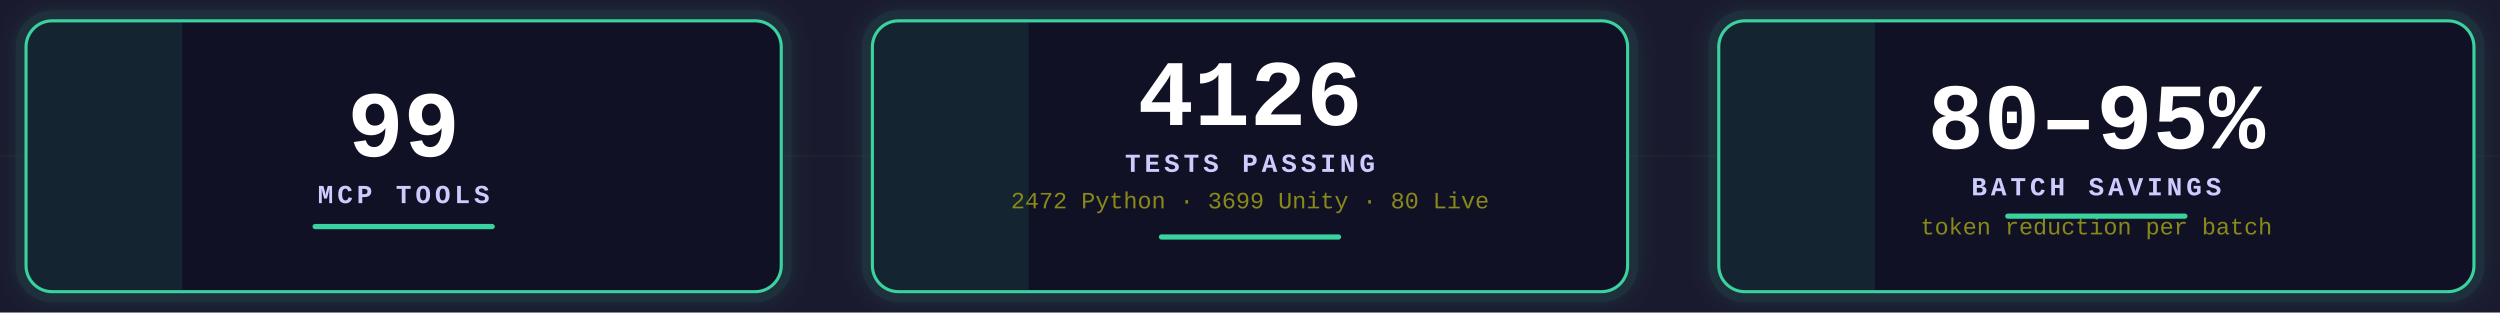
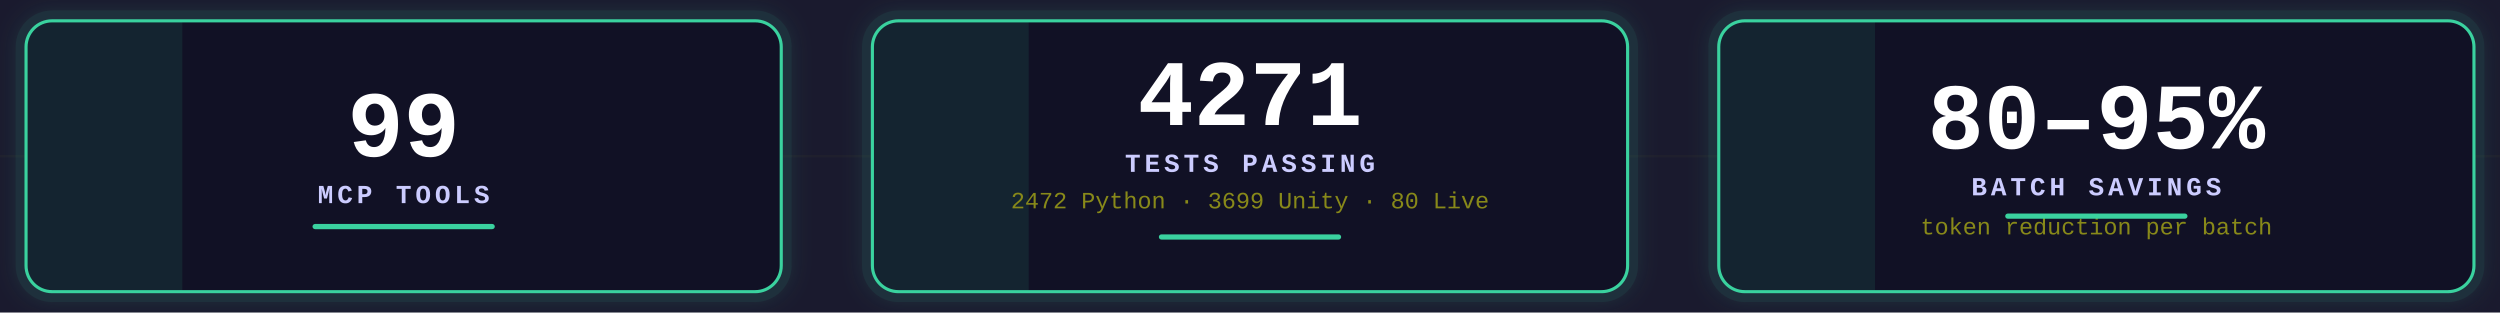
- <svg xmlns="http://www.w3.org/2000/svg" viewBox="0 0 960 120" width="960" height="120" role="img" aria-label="Unity MCP stats: 99 MCP tools, 4126 Tests (0 Python + 4126 Unity + 0 Live), 80-95% Batch Savings">
+ <svg xmlns="http://www.w3.org/2000/svg" viewBox="0 0 960 120" width="960" height="120" role="img" aria-label="Unity MCP stats: 99 MCP tools, 4271 Tests (0 Python + 4271 Unity + 0 Live), 80-95% Batch Savings">
  <defs>
    <filter id="sg" x="-25%" y="-30%" width="150%" height="160%">
      <feGaussianBlur stdDeviation="4" result="b" />
      <feMerge>
        <feMergeNode in="b" />
        <feMergeNode in="SourceGraphic" />
      </feMerge>
    </filter>
    <clipPath id="c1">
      <rect x="10" y="8" width="290" height="104" rx="10" />
    </clipPath>
    <clipPath id="c2">
      <rect x="335" y="8" width="290" height="104" rx="10" />
    </clipPath>
    <clipPath id="c3">
      <rect x="660" y="8" width="290" height="104" rx="10" />
    </clipPath>
  </defs>
  <rect width="960" height="120" fill="#1a1a2e" />
  <line x1="0" y1="60" x2="960" y2="60" stroke="#888919" stroke-opacity="0.05" stroke-width="1" />
  <rect x="10" y="8" width="290" height="104" rx="10" fill="none" stroke="#3ad29f" stroke-width="8" opacity="0.12" filter="url(#sg)">
    <animate attributeName="opacity" values="0.25;0.7;0.25" dur="3s" repeatCount="indefinite" begin="0s" />
  </rect>
  <rect x="10" y="8" width="290" height="104" rx="10" fill="#111125" />
  <rect x="10" y="8" width="290" height="104" rx="10" fill="none" stroke="#3ad29f" stroke-width="1.2" />
  <g clip-path="url(#c1)">
    <rect x="10" y="8" width="60" height="104" fill="#3ad29f" fill-opacity="0.10">
      <animateTransform attributeName="transform" type="translate" values="-100,0;400,0" dur="3s" repeatCount="indefinite" begin="0s" />
    </rect>
  </g>
  <text x="155" y="60" text-anchor="middle" font-family="ui-monospace,SFMono-Regular,'SF Mono',Menlo,Consolas,'Liberation Mono',monospace" font-size="36" font-weight="700" fill="#ffffff">99</text>
  <text x="155" y="78" text-anchor="middle" font-family="ui-monospace,SFMono-Regular,'SF Mono',Menlo,Consolas,'Liberation Mono',monospace" font-size="10" font-weight="700" fill="#ccccff" letter-spacing="1.5">MCP TOOLS</text>
  <rect x="120" y="86" width="70" height="2" rx="1" fill="#3ad29f">
    <animate attributeName="opacity" values="0.6;1;0.6" dur="2s" repeatCount="indefinite" begin="0s" />
  </rect>
  <rect x="335" y="8" width="290" height="104" rx="10" fill="none" stroke="#3ad29f" stroke-width="8" opacity="0.12" filter="url(#sg)">
    <animate attributeName="opacity" values="0.25;0.7;0.25" dur="3s" repeatCount="indefinite" begin="0.6s" />
  </rect>
  <rect x="335" y="8" width="290" height="104" rx="10" fill="#111125" />
  <rect x="335" y="8" width="290" height="104" rx="10" fill="none" stroke="#3ad29f" stroke-width="1.2" />
  <g clip-path="url(#c2)">
    <rect x="335" y="8" width="60" height="104" fill="#3ad29f" fill-opacity="0.10">
      <animateTransform attributeName="transform" type="translate" values="-100,0;400,0" dur="3s" repeatCount="indefinite" begin="0.5s" />
    </rect>
  </g>
-   <text x="480" y="48" text-anchor="middle" font-family="ui-monospace,SFMono-Regular,'SF Mono',Menlo,Consolas,'Liberation Mono',monospace" font-size="36" font-weight="700" fill="#ffffff">4126</text>
+   <text x="480" y="48" text-anchor="middle" font-family="ui-monospace,SFMono-Regular,'SF Mono',Menlo,Consolas,'Liberation Mono',monospace" font-size="36" font-weight="700" fill="#ffffff">4271</text>
  <text x="480" y="66" text-anchor="middle" font-family="ui-monospace,SFMono-Regular,'SF Mono',Menlo,Consolas,'Liberation Mono',monospace" font-size="10" font-weight="700" fill="#ccccff" letter-spacing="1.5">TESTS PASSING</text>
  <text x="480" y="80" text-anchor="middle" font-family="ui-monospace,SFMono-Regular,'SF Mono',Menlo,Consolas,'Liberation Mono',monospace" font-size="9" fill="#888919">2472 Python · 3699 Unity · 80 Live</text>
  <rect x="445" y="90" width="70" height="2" rx="1" fill="#3ad29f">
    <animate attributeName="opacity" values="0.6;1;0.6" dur="2s" repeatCount="indefinite" begin="0.4s" />
  </rect>
  <rect x="660" y="8" width="290" height="104" rx="10" fill="none" stroke="#3ad29f" stroke-width="8" opacity="0.12" filter="url(#sg)">
    <animate attributeName="opacity" values="0.25;0.7;0.25" dur="3s" repeatCount="indefinite" begin="1.2s" />
  </rect>
  <rect x="660" y="8" width="290" height="104" rx="10" fill="#111125" />
  <rect x="660" y="8" width="290" height="104" rx="10" fill="none" stroke="#3ad29f" stroke-width="1.2" />
  <g clip-path="url(#c3)">
    <rect x="660" y="8" width="60" height="104" fill="#3ad29f" fill-opacity="0.10">
      <animateTransform attributeName="transform" type="translate" values="-100,0;400,0" dur="3s" repeatCount="indefinite" begin="1.0s" />
    </rect>
  </g>
  <text x="805" y="57" text-anchor="middle" font-family="ui-monospace,SFMono-Regular,'SF Mono',Menlo,Consolas,'Liberation Mono',monospace" font-size="36" font-weight="700" fill="#ffffff">80–95%</text>
  <text x="805" y="75" text-anchor="middle" font-family="ui-monospace,SFMono-Regular,'SF Mono',Menlo,Consolas,'Liberation Mono',monospace" font-size="10" font-weight="700" fill="#ccccff" letter-spacing="1.5">BATCH SAVINGS</text>
  <text x="805" y="90" text-anchor="middle" font-family="ui-monospace,SFMono-Regular,'SF Mono',Menlo,Consolas,'Liberation Mono',monospace" font-size="9" fill="#888919">token reduction per batch</text>
  <rect x="770" y="82" width="70" height="2" rx="1" fill="#3ad29f">
    <animate attributeName="opacity" values="0.6;1;0.6" dur="2s" repeatCount="indefinite" begin="0.8s" />
  </rect>
</svg>
